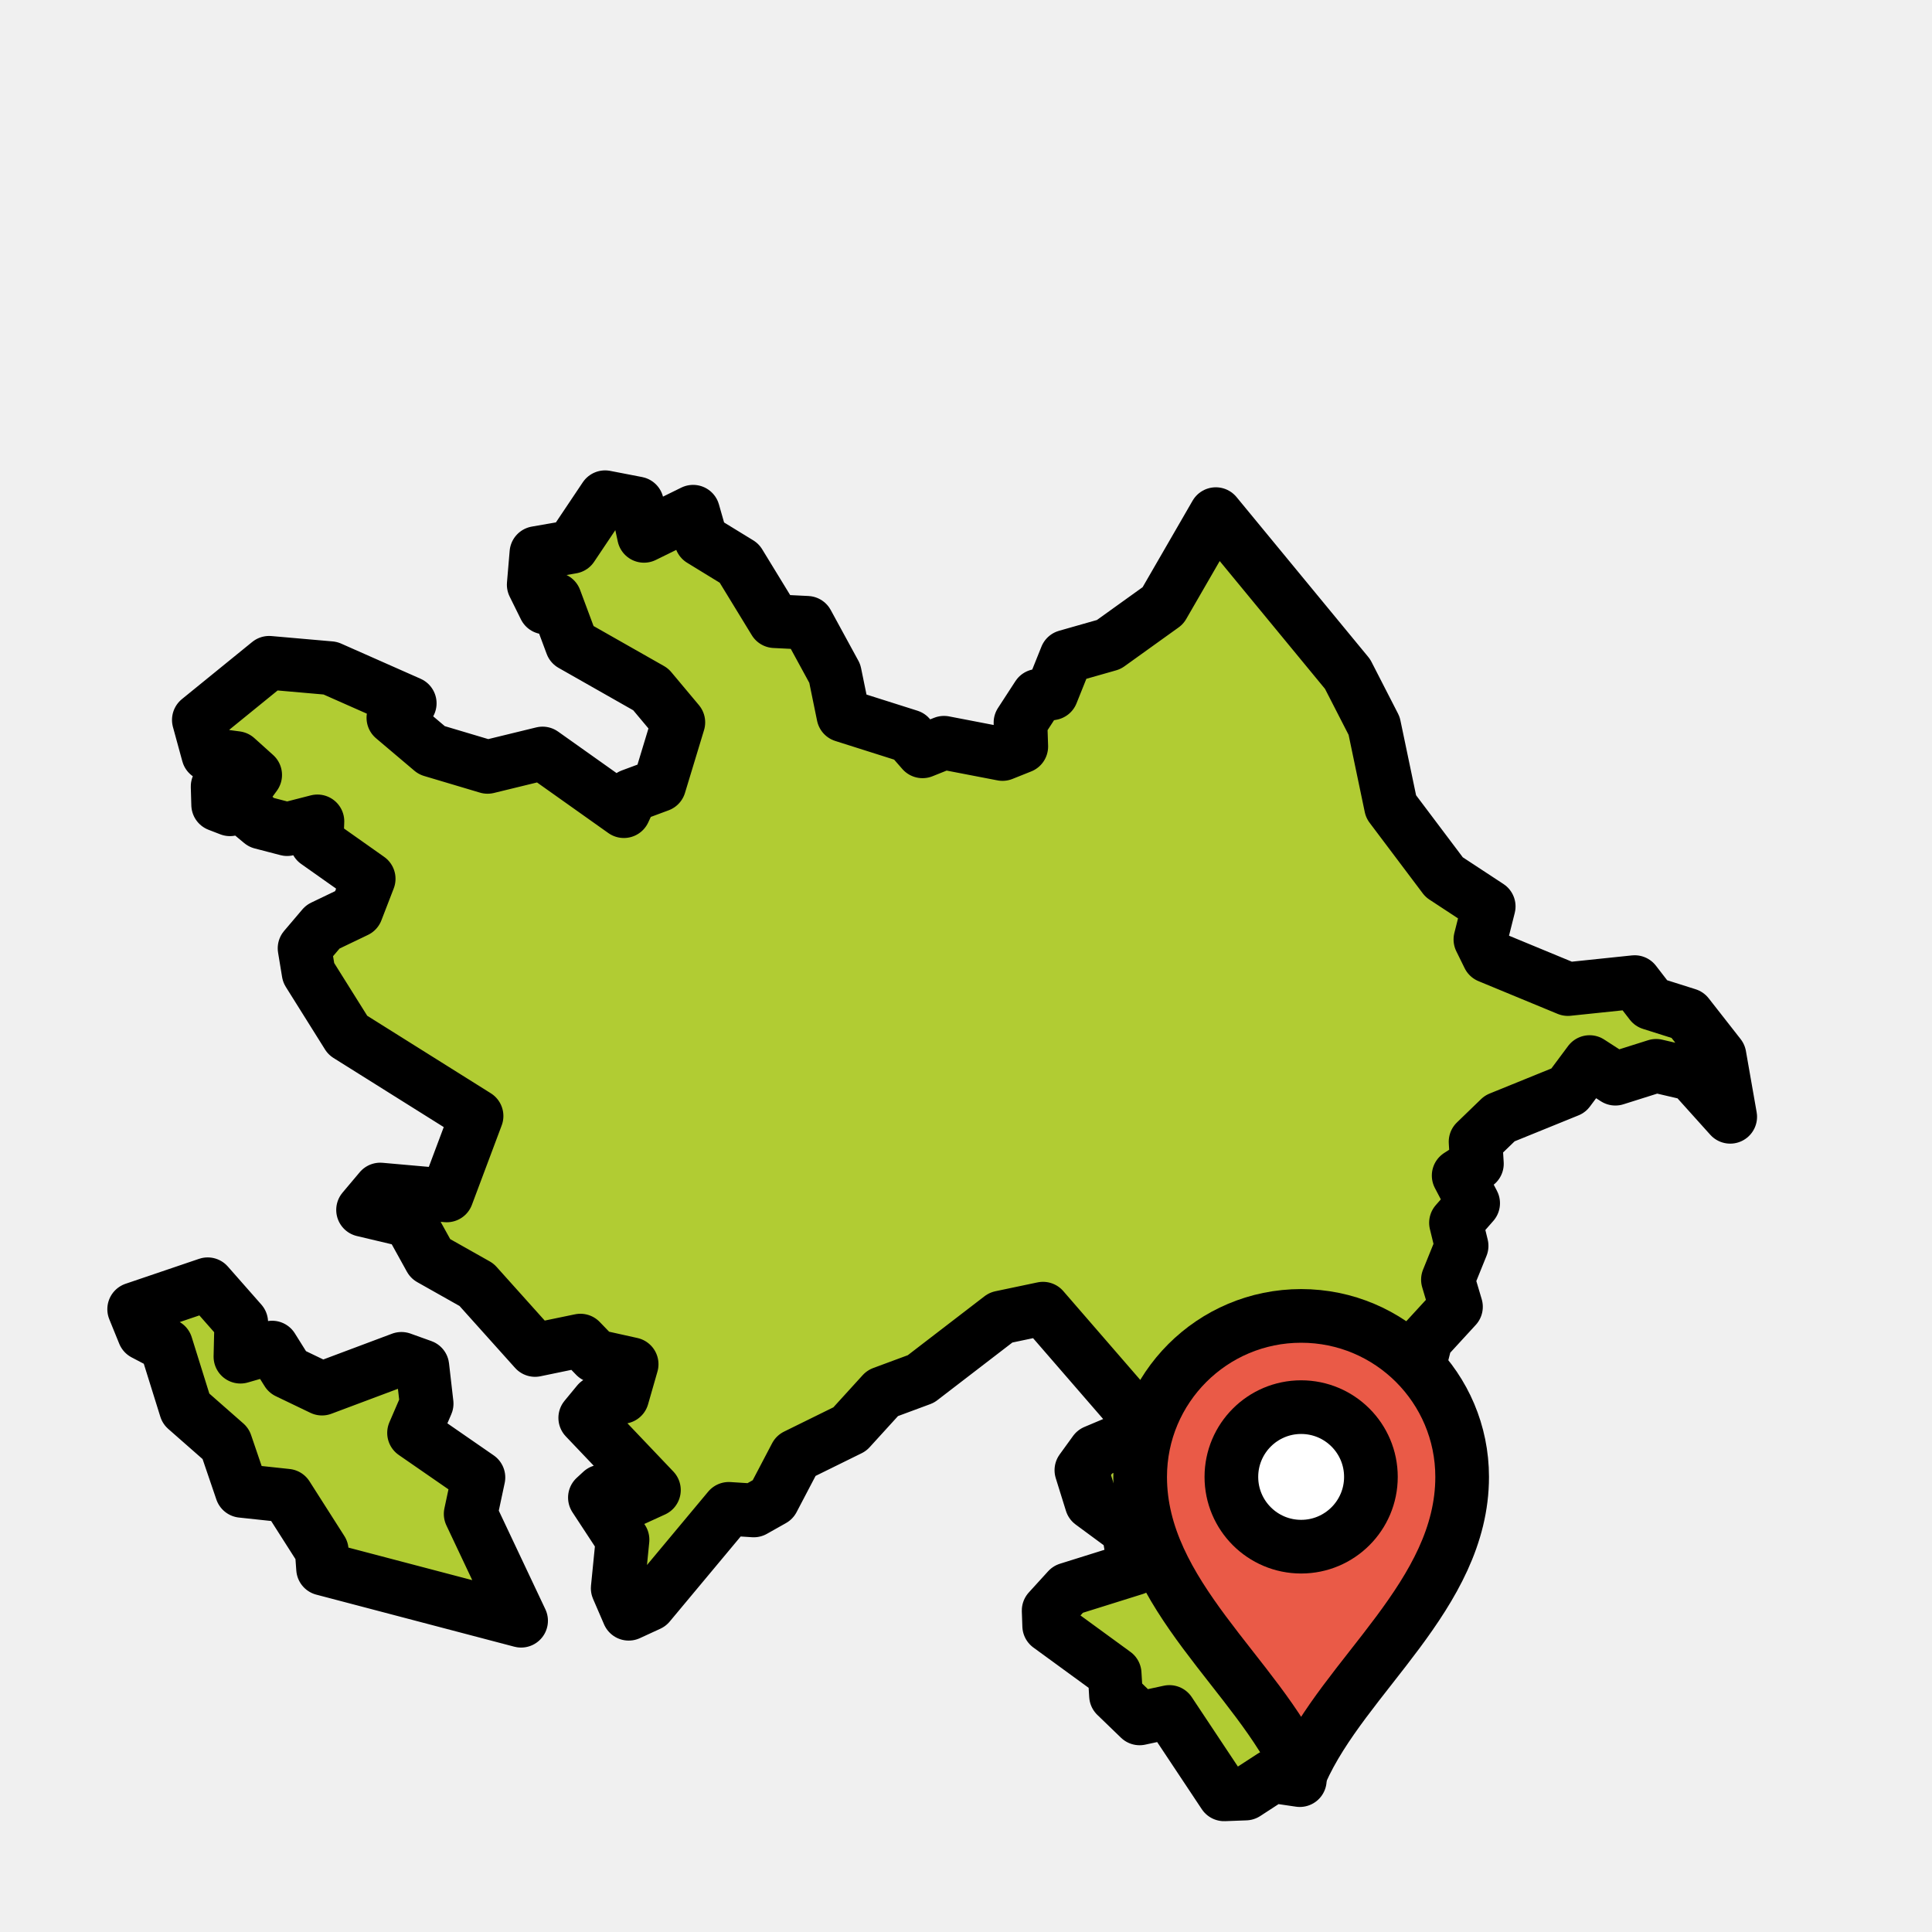
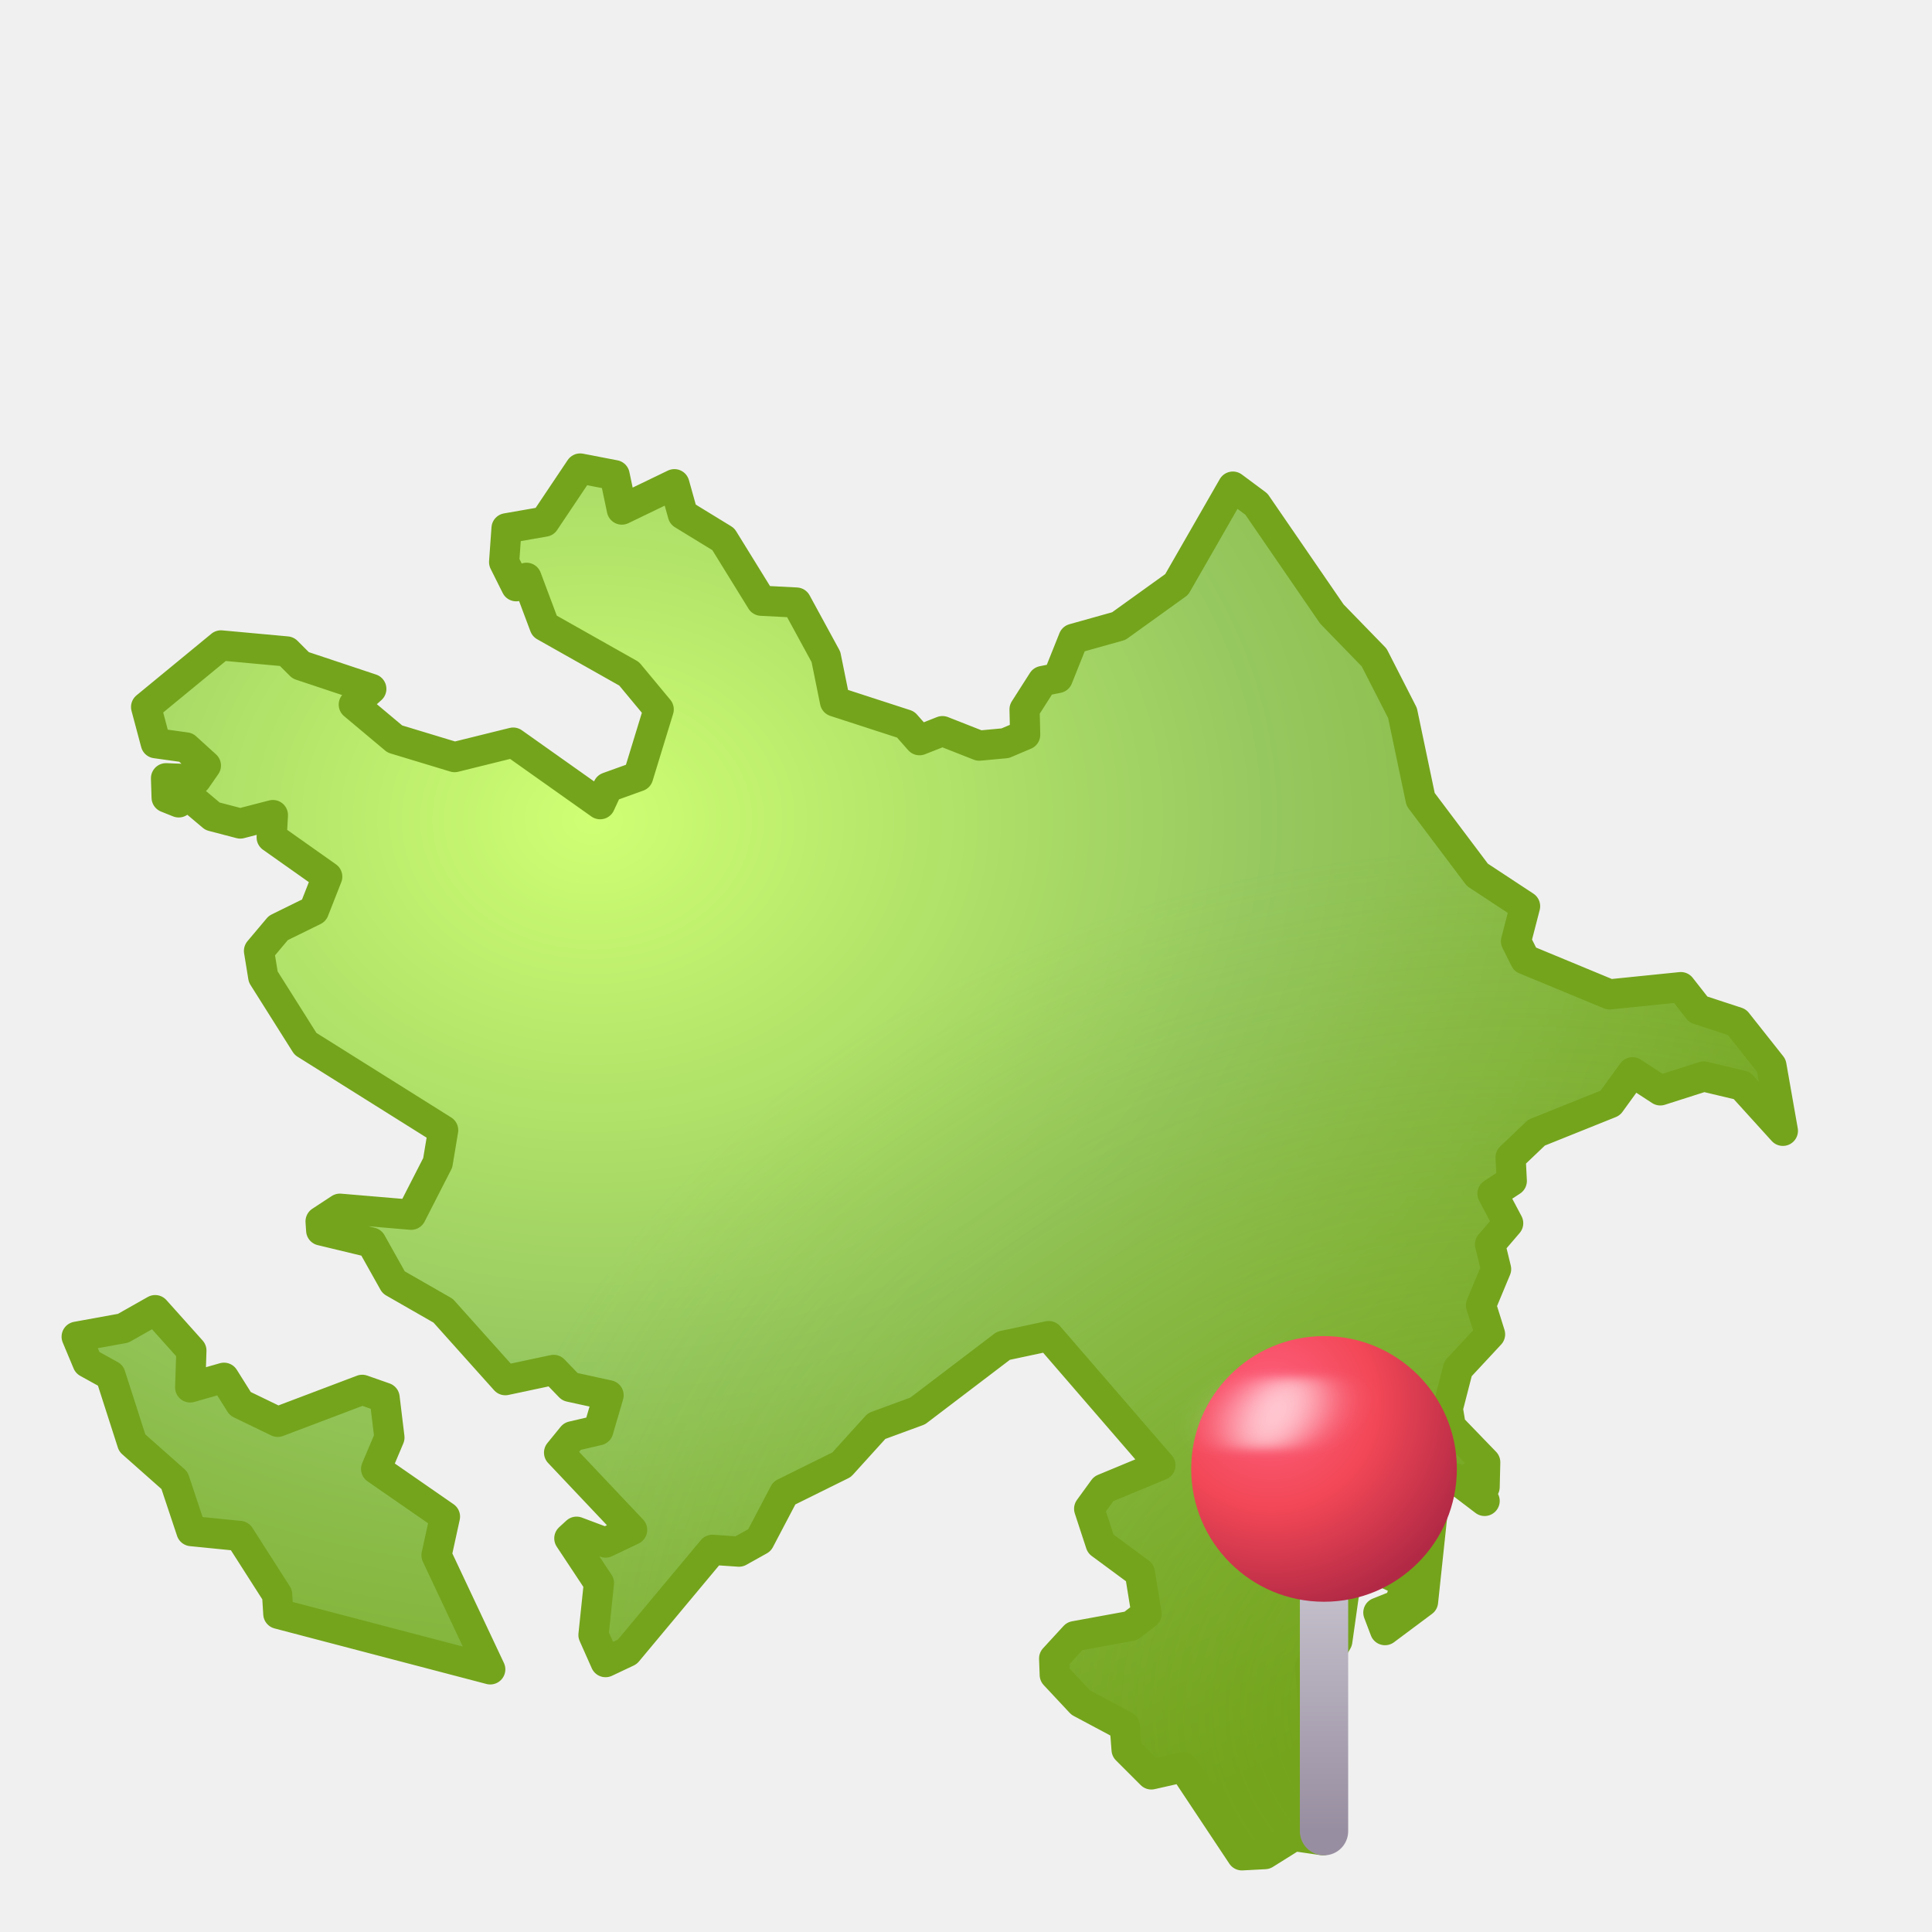
- <svg xmlns="http://www.w3.org/2000/svg" viewBox="0 0 72 72">
-   <path d="M7.41,26.83 L10.03,24.7 L12.31,24.9 L15.27,26.21 L14.66,26.75 L16.09,27.96 L18.17,28.58 L20.22,28.08 L23.25,30.23 L23.52,29.65 L24.57,29.26 L25.28,26.92 L24.25,25.69 L21.31,24.02 L20.68,22.33 L20.31,22.64 L19.89,21.79 L19.99,20.61 L21.31,20.38 L22.55,18.53 L23.74,18.76 L24,19.97 L25.83,19.07 L26.13,20.12 L27.55,20.99 L28.87,23.15 L30.08,23.21 L31.11,25.1 L31.43,26.66 L33.89,27.44 L34.38,28 L35.18,27.68 L37.36,28.1 L38.06,27.82 L38.03,26.93 L38.68,25.93 L39.19,25.84 L39.74,24.47 L41.32,24.02 L43.34,22.57 L45.31,19.16 L50.22,25.12 L51.21,27.05 L51.84,30.06 L53.82,32.69 L55.48,33.78 L55.17,35.01 L55.48,35.64 L58.43,36.86 L60.92,36.6 L61.53,37.39 L62.89,37.82 L64.08,39.34 L64.48,41.62 L63.05,40.03 L61.72,39.72 L60.2,40.2 L59.24,39.58 L58.45,40.64 L55.89,41.68 L54.99,42.55 L55.04,43.37 L54.36,43.81 L54.9,44.84 L54.26,45.57 L54.47,46.43 L53.96,47.69 L54.26,48.7 L53.14,49.92 L52.79,51.29 L52.91,51.92 L54.11,53.17 L54.09,54.04 L53.66,53.66 L54.09,54.51 L53.02,53.72 L52.67,53.86 L51.93,58.04 L50.61,59.02 L50.37,58.41 L51.1,58.12 L51.34,57.36 L50.5,56.97 L50.21,55.96 L49.43,55.97 L48.94,59.41 L48.37,60.4 L47.99,60.3 L48.44,66.34 L47.42,66.19 L46.42,66.84 L45.62,66.87 L43.58,63.8 L42.47,64.04 L41.59,63.19 L41.54,62.37 L39.1,60.59 L39.08,60.02 L39.8,59.23 L42.29,58.45 L42.05,57.02 L40.68,56.01 L40.3,54.79 L40.8,54.1 L42.77,53.27 L38.87,48.77 L37.3,49.1 L34.32,51.39 L32.89,51.92 L31.67,53.26 L29.66,54.25 L28.8,55.89 L28.09,56.29 L27.16,56.23 L24.19,59.79 L23.43,60.14 L23.02,59.19 L23.2,57.38 L22.17,55.81 L22.42,55.58 L23.43,55.96 L24.37,55.53 L21.81,52.84 L22.28,52.27 L23.19,52.06 L23.54,50.84 L22.19,50.54 L21.63,49.96 L19.94,50.31 L17.76,47.88 L16.04,46.91 L15.26,45.5 L13.53,45.09 L14.17,44.33 L16.65,44.55 L17.76,41.59 L12.96,38.58 L11.5,36.25 L11.35,35.34 L12.03,34.54 L13.28,33.94 L13.74,32.75 L11.8,31.38 L11.83,30.61 L10.7,30.9 L9.74,30.65 L8.66,29.75 L8.57,30.16 L8.13,29.99 L8.11,29.31 L9.16,29.36 L9.51,28.88 L8.81,28.25 L7.76,28.11 Z M19.42,60.4 L12.04,58.46 L11.99,57.78 L10.69,55.74 L9.01,55.56 L8.41,53.8 L6.93,52.5 L6.19,50.13 L5.37,49.7 L5,48.79 L7.74,47.86 L8.99,49.28 L8.96,50.56 L10.14,50.22 L10.71,51.13 L12,51.75 L14.96,50.64 L15.74,50.92 L15.9,52.31 L15.43,53.4 L17.83,55.06 L17.54,56.42 Z" fill="#B1CC33" fill-rule="evenodd" stroke="#000" stroke-width="2" stroke-linejoin="round" stroke-linecap="round" />
-   <g transform="translate(48.49 66.04)">
-     <path d="M0,0 C-1.6,-3.6 -6,-6.6 -6,-11 A6,6 0 1 1 6,-11 C6,-6.6 1.6,-3.6 0,0 Z" fill="#EA5A47" stroke="#000" stroke-width="2" stroke-linejoin="round" stroke-linecap="round" />
-     <circle cx="0" cy="-11" r="2.6" fill="#FFF" stroke="#000" stroke-width="2" />
+ <svg xmlns="http://www.w3.org/2000/svg" width="32" height="32" viewBox="0 0 32 32" fill="none">
+   <defs>
+     <radialGradient id="astara_land" cx="0.3" cy="0.25" r="0.8">
+       <stop offset="0" stop-color="#CFFF73" />
+       <stop offset="0.5" stop-color="#96C860" />
+       <stop offset="1" stop-color="#74A41C" />
+     </radialGradient>
+     <radialGradient id="astara_shade" cx="0.85" cy="0.9" r="0.7">
+       <stop offset="0" stop-color="#74A41C" stop-opacity="0.6" />
+       <stop offset="0.9" stop-color="#74A41C" stop-opacity="0" />
+     </radialGradient>
+     <linearGradient id="astara_needle" x1="0" y1="0" x2="0" y2="-3.8" gradientUnits="userSpaceOnUse">
+       <stop offset="0" stop-color="#988EA1" />
+       <stop offset="1" stop-color="#C2BDC9" />
+     </linearGradient>
+     <radialGradient id="astara_head" cx="0.3" cy="0.25" r="0.8">
+       <stop offset="0" stop-color="#FF6180" />
+       <stop offset="0.5" stop-color="#F24756" />
+       <stop offset="1" stop-color="#B22945" />
+     </radialGradient>
+     <filter id="astara_blur" x="-1" y="-1" width="3" height="3">
+       <feGaussianBlur stdDeviation="0.3" />
+     </filter>
+   </defs>
+   <path d="M2.42,11.71 L3.66,10.69 L4.75,10.79 L4.98,11.02 L6.15,11.41 L5.86,11.67 L6.54,12.24 L7.53,12.54 L8.5,12.3 L9.94,13.32 L10.07,13.04 L10.57,12.86 L10.91,11.75 L10.42,11.16 L9.02,10.37 L8.72,9.57 L8.55,9.71 L8.35,9.31 L8.39,8.75 L9.02,8.64 L9.61,7.76 L10.18,7.87 L10.3,8.44 L11.17,8.02 L11.31,8.52 L11.98,8.93 L12.61,9.95 L13.19,9.98 L13.68,10.88 L13.83,11.62 L15,12 L15.23,12.26 L15.61,12.11 L16.22,12.35 L16.65,12.31 L16.98,12.17 L16.97,11.75 L17.27,11.28 L17.52,11.23 L17.78,10.58 L18.53,10.37 L19.49,9.68 L20.42,8.06 L20.81,8.35 L22.06,10.17 L22.76,10.89 L23.23,11.81 L23.53,13.24 L24.47,14.49 L25.26,15.01 L25.11,15.59 L25.26,15.89 L26.66,16.47 L27.84,16.35 L28.13,16.72 L28.77,16.93 L29.34,17.65 L29.53,18.73 L28.85,17.98 L28.22,17.83 L27.5,18.06 L27.04,17.76 L26.67,18.27 L25.45,18.76 L25.02,19.17 L25.04,19.56 L24.72,19.77 L24.98,20.26 L24.68,20.61 L24.78,21.02 L24.53,21.62 L24.68,22.1 L24.15,22.67 L23.98,23.33 L24.03,23.63 L24.6,24.22 L24.59,24.63 L24.39,24.45 L24.59,24.86 L24.09,24.48 L23.92,24.55 L23.74,24.93 L23.57,26.53 L22.94,27 L22.83,26.71 L23.18,26.57 L23.29,26.21 L22.89,26.03 L22.75,25.55 L22.38,25.55 L22.15,27.18 L21.88,27.65 L21.7,27.61 L21.91,30.48 L21.43,30.41 L20.95,30.71 L20.57,30.73 L19.6,29.27 L19.07,29.39 L18.66,28.98 L18.63,28.59 L17.9,28.2 L17.47,27.74 L17.46,27.47 L17.8,27.1 L18.73,26.93 L18.99,26.73 L18.88,26.05 L18.23,25.57 L18.04,24.99 L18.28,24.66 L19.22,24.27 L17.37,22.13 L16.62,22.29 L15.2,23.37 L14.52,23.62 L13.94,24.26 L12.99,24.73 L12.58,25.51 L12.24,25.7 L11.8,25.67 L10.39,27.36 L10.03,27.53 L9.83,27.08 L9.92,26.22 L9.43,25.48 L9.55,25.37 L10.03,25.55 L10.47,25.34 L9.26,24.06 L9.48,23.79 L9.91,23.69 L10.08,23.11 L9.44,22.97 L9.17,22.69 L8.37,22.86 L7.34,21.71 L6.52,21.24 L6.15,20.58 L5.32,20.38 L5.31,20.23 L5.63,20.02 L6.81,20.12 L7.25,19.26 L7.34,18.72 L5.06,17.29 L4.36,16.18 L4.29,15.75 L4.61,15.37 L5.2,15.08 L5.42,14.52 L4.5,13.87 L4.52,13.5 L3.98,13.64 L3.52,13.52 L3.01,13.09 L2.96,13.29 L2.76,13.21 L2.75,12.89 L3.25,12.91 L3.41,12.68 L3.08,12.38 L2.58,12.31 Z M8.12,27.65 L4.61,26.73 L4.59,26.41 L3.97,25.44 L3.17,25.36 L2.89,24.52 L2.19,23.9 L1.83,22.78 L1.45,22.57 L1.27,22.14 L2.04,22 L2.57,21.7 L3.17,22.37 L3.15,22.98 L3.71,22.82 L3.98,23.25 L4.6,23.55 L6,23.02 L6.37,23.15 L6.45,23.81 L6.23,24.33 L7.37,25.12 L7.23,25.76 Z" fill="url(#astara_land)" fill-rule="evenodd" />
+   <path d="M2.42,11.71 L3.66,10.69 L4.75,10.79 L4.98,11.02 L6.15,11.41 L5.86,11.67 L6.54,12.24 L7.53,12.54 L8.5,12.3 L9.94,13.32 L10.07,13.04 L10.57,12.86 L10.91,11.75 L10.42,11.16 L9.02,10.37 L8.72,9.57 L8.55,9.71 L8.35,9.31 L8.39,8.75 L9.02,8.64 L9.61,7.76 L10.18,7.87 L10.3,8.44 L11.17,8.02 L11.31,8.52 L11.98,8.93 L12.61,9.95 L13.19,9.98 L13.68,10.88 L13.83,11.62 L15,12 L15.23,12.26 L15.61,12.11 L16.22,12.35 L16.65,12.31 L16.98,12.17 L16.97,11.75 L17.27,11.28 L17.52,11.23 L17.78,10.58 L18.53,10.37 L19.49,9.68 L20.42,8.06 L20.81,8.35 L22.06,10.17 L22.76,10.89 L23.23,11.81 L23.53,13.24 L24.47,14.49 L25.26,15.01 L25.11,15.59 L25.26,15.89 L26.66,16.47 L27.84,16.35 L28.13,16.72 L28.77,16.93 L29.34,17.65 L29.53,18.73 L28.85,17.98 L28.22,17.83 L27.5,18.06 L27.04,17.76 L26.67,18.27 L25.45,18.76 L25.02,19.17 L25.04,19.56 L24.72,19.77 L24.98,20.26 L24.68,20.61 L24.78,21.02 L24.53,21.62 L24.68,22.1 L24.15,22.67 L23.98,23.33 L24.03,23.63 L24.6,24.22 L24.59,24.63 L24.39,24.45 L24.59,24.86 L24.09,24.48 L23.92,24.55 L23.74,24.93 L23.57,26.53 L22.94,27 L22.83,26.71 L23.18,26.57 L23.29,26.21 L22.89,26.03 L22.75,25.55 L22.38,25.55 L22.15,27.18 L21.88,27.65 L21.7,27.61 L21.91,30.48 L21.43,30.41 L20.95,30.71 L20.57,30.73 L19.6,29.27 L19.07,29.39 L18.66,28.98 L18.63,28.59 L17.9,28.2 L17.47,27.74 L17.46,27.47 L17.8,27.1 L18.73,26.93 L18.99,26.73 L18.88,26.05 L18.23,25.57 L18.04,24.99 L18.28,24.66 L19.22,24.27 L17.37,22.13 L16.62,22.29 L15.2,23.37 L14.52,23.62 L13.94,24.26 L12.99,24.73 L12.58,25.51 L12.24,25.7 L11.8,25.67 L10.39,27.36 L10.03,27.53 L9.83,27.08 L9.92,26.22 L9.43,25.48 L9.55,25.37 L10.03,25.55 L10.47,25.34 L9.26,24.06 L9.48,23.79 L9.91,23.69 L10.08,23.11 L9.44,22.97 L9.17,22.69 L8.37,22.86 L7.34,21.71 L6.52,21.24 L6.15,20.58 L5.32,20.38 L5.31,20.23 L5.63,20.02 L6.81,20.12 L7.25,19.26 L7.34,18.72 L5.06,17.29 L4.36,16.18 L4.29,15.75 L4.61,15.37 L5.2,15.08 L5.42,14.52 L4.5,13.87 L4.52,13.5 L3.98,13.64 L3.52,13.52 L3.01,13.09 L2.96,13.29 L2.76,13.21 L2.75,12.89 L3.25,12.91 L3.41,12.68 L3.08,12.38 L2.58,12.31 Z M8.12,27.65 L4.61,26.73 L4.59,26.41 L3.97,25.44 L3.17,25.36 L2.89,24.52 L2.19,23.9 L1.83,22.78 L1.45,22.57 L1.27,22.14 L2.04,22 L2.57,21.7 L3.17,22.37 L3.15,22.98 L3.71,22.82 L3.98,23.25 L4.6,23.55 L6,23.02 L6.37,23.15 L6.45,23.81 L6.23,24.33 L7.37,25.12 L7.23,25.76 Z" fill="url(#astara_shade)" fill-rule="evenodd" stroke="#74A41C" stroke-width="0.5" stroke-linejoin="round" />
+   <g transform="translate(21.93 30.33)">
+     <path d="M0,0 L0,-3.8" stroke="url(#astara_needle)" stroke-width="0.8" stroke-linecap="round" />
+     <circle cx="0" cy="-6" r="2.2" fill="url(#astara_head)" />
+     <ellipse cx="-0.79" cy="-6.92" rx="0.79" ry="0.53" transform="rotate(-35 -0.79 -6.92)" fill="#FFE3E8" fill-opacity="0.85" filter="url(#astara_blur)" />
  </g>
</svg>
